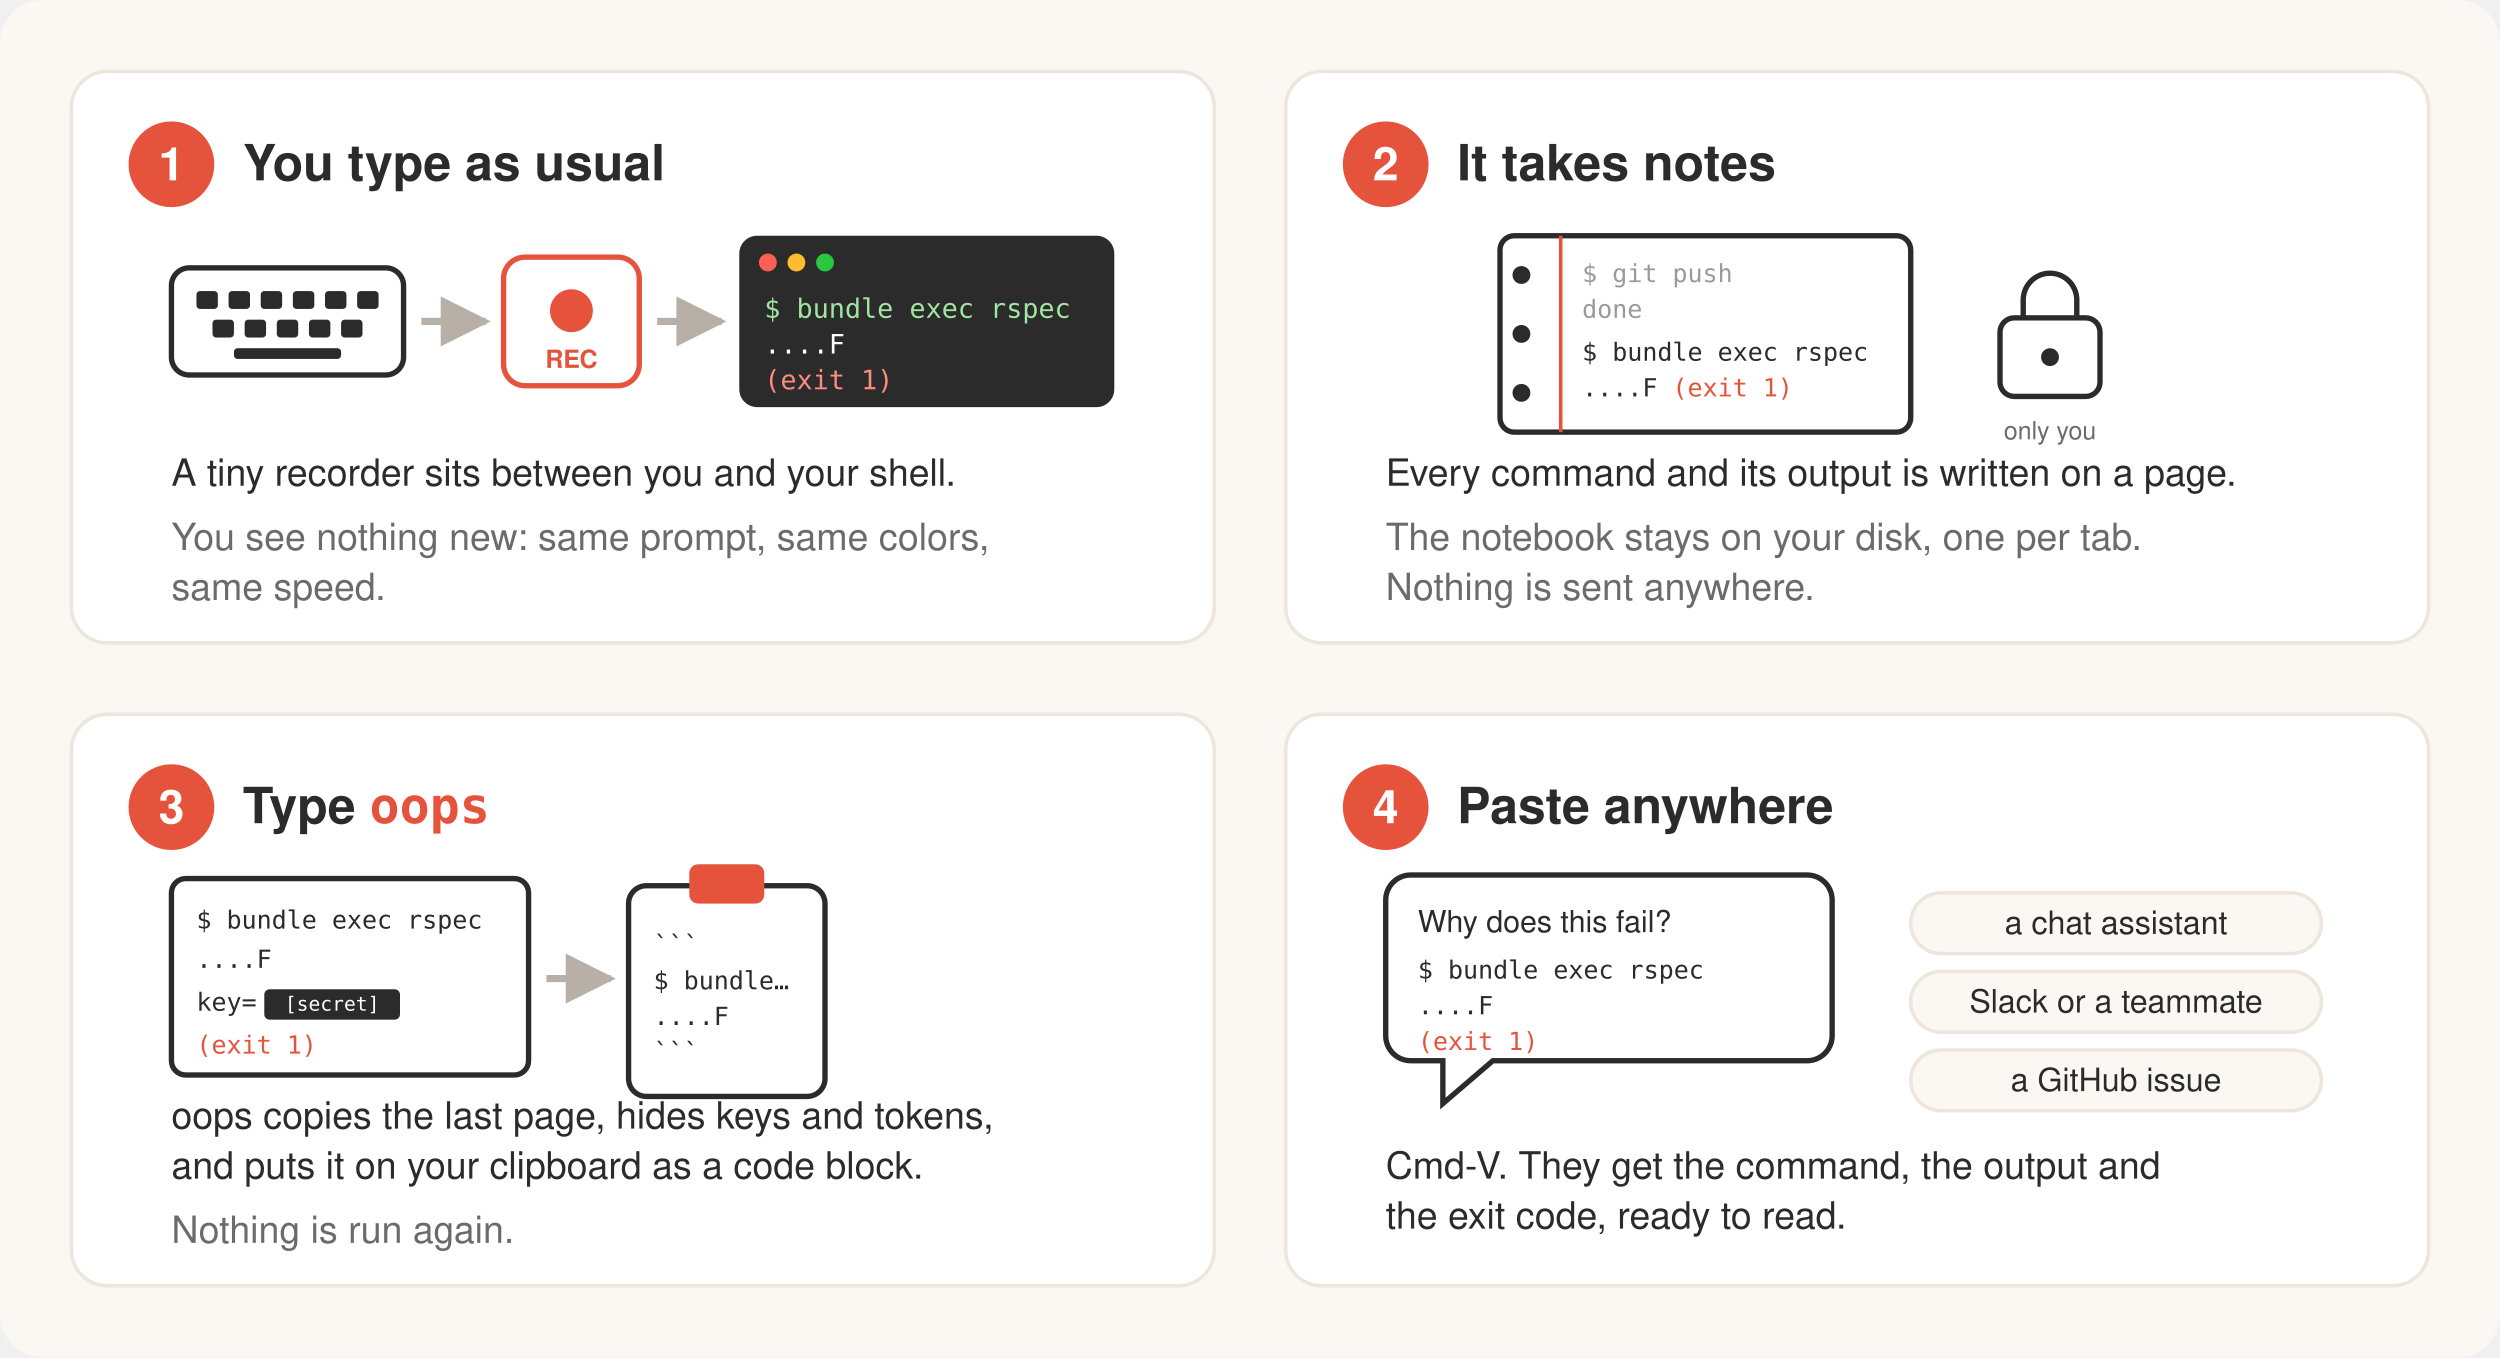
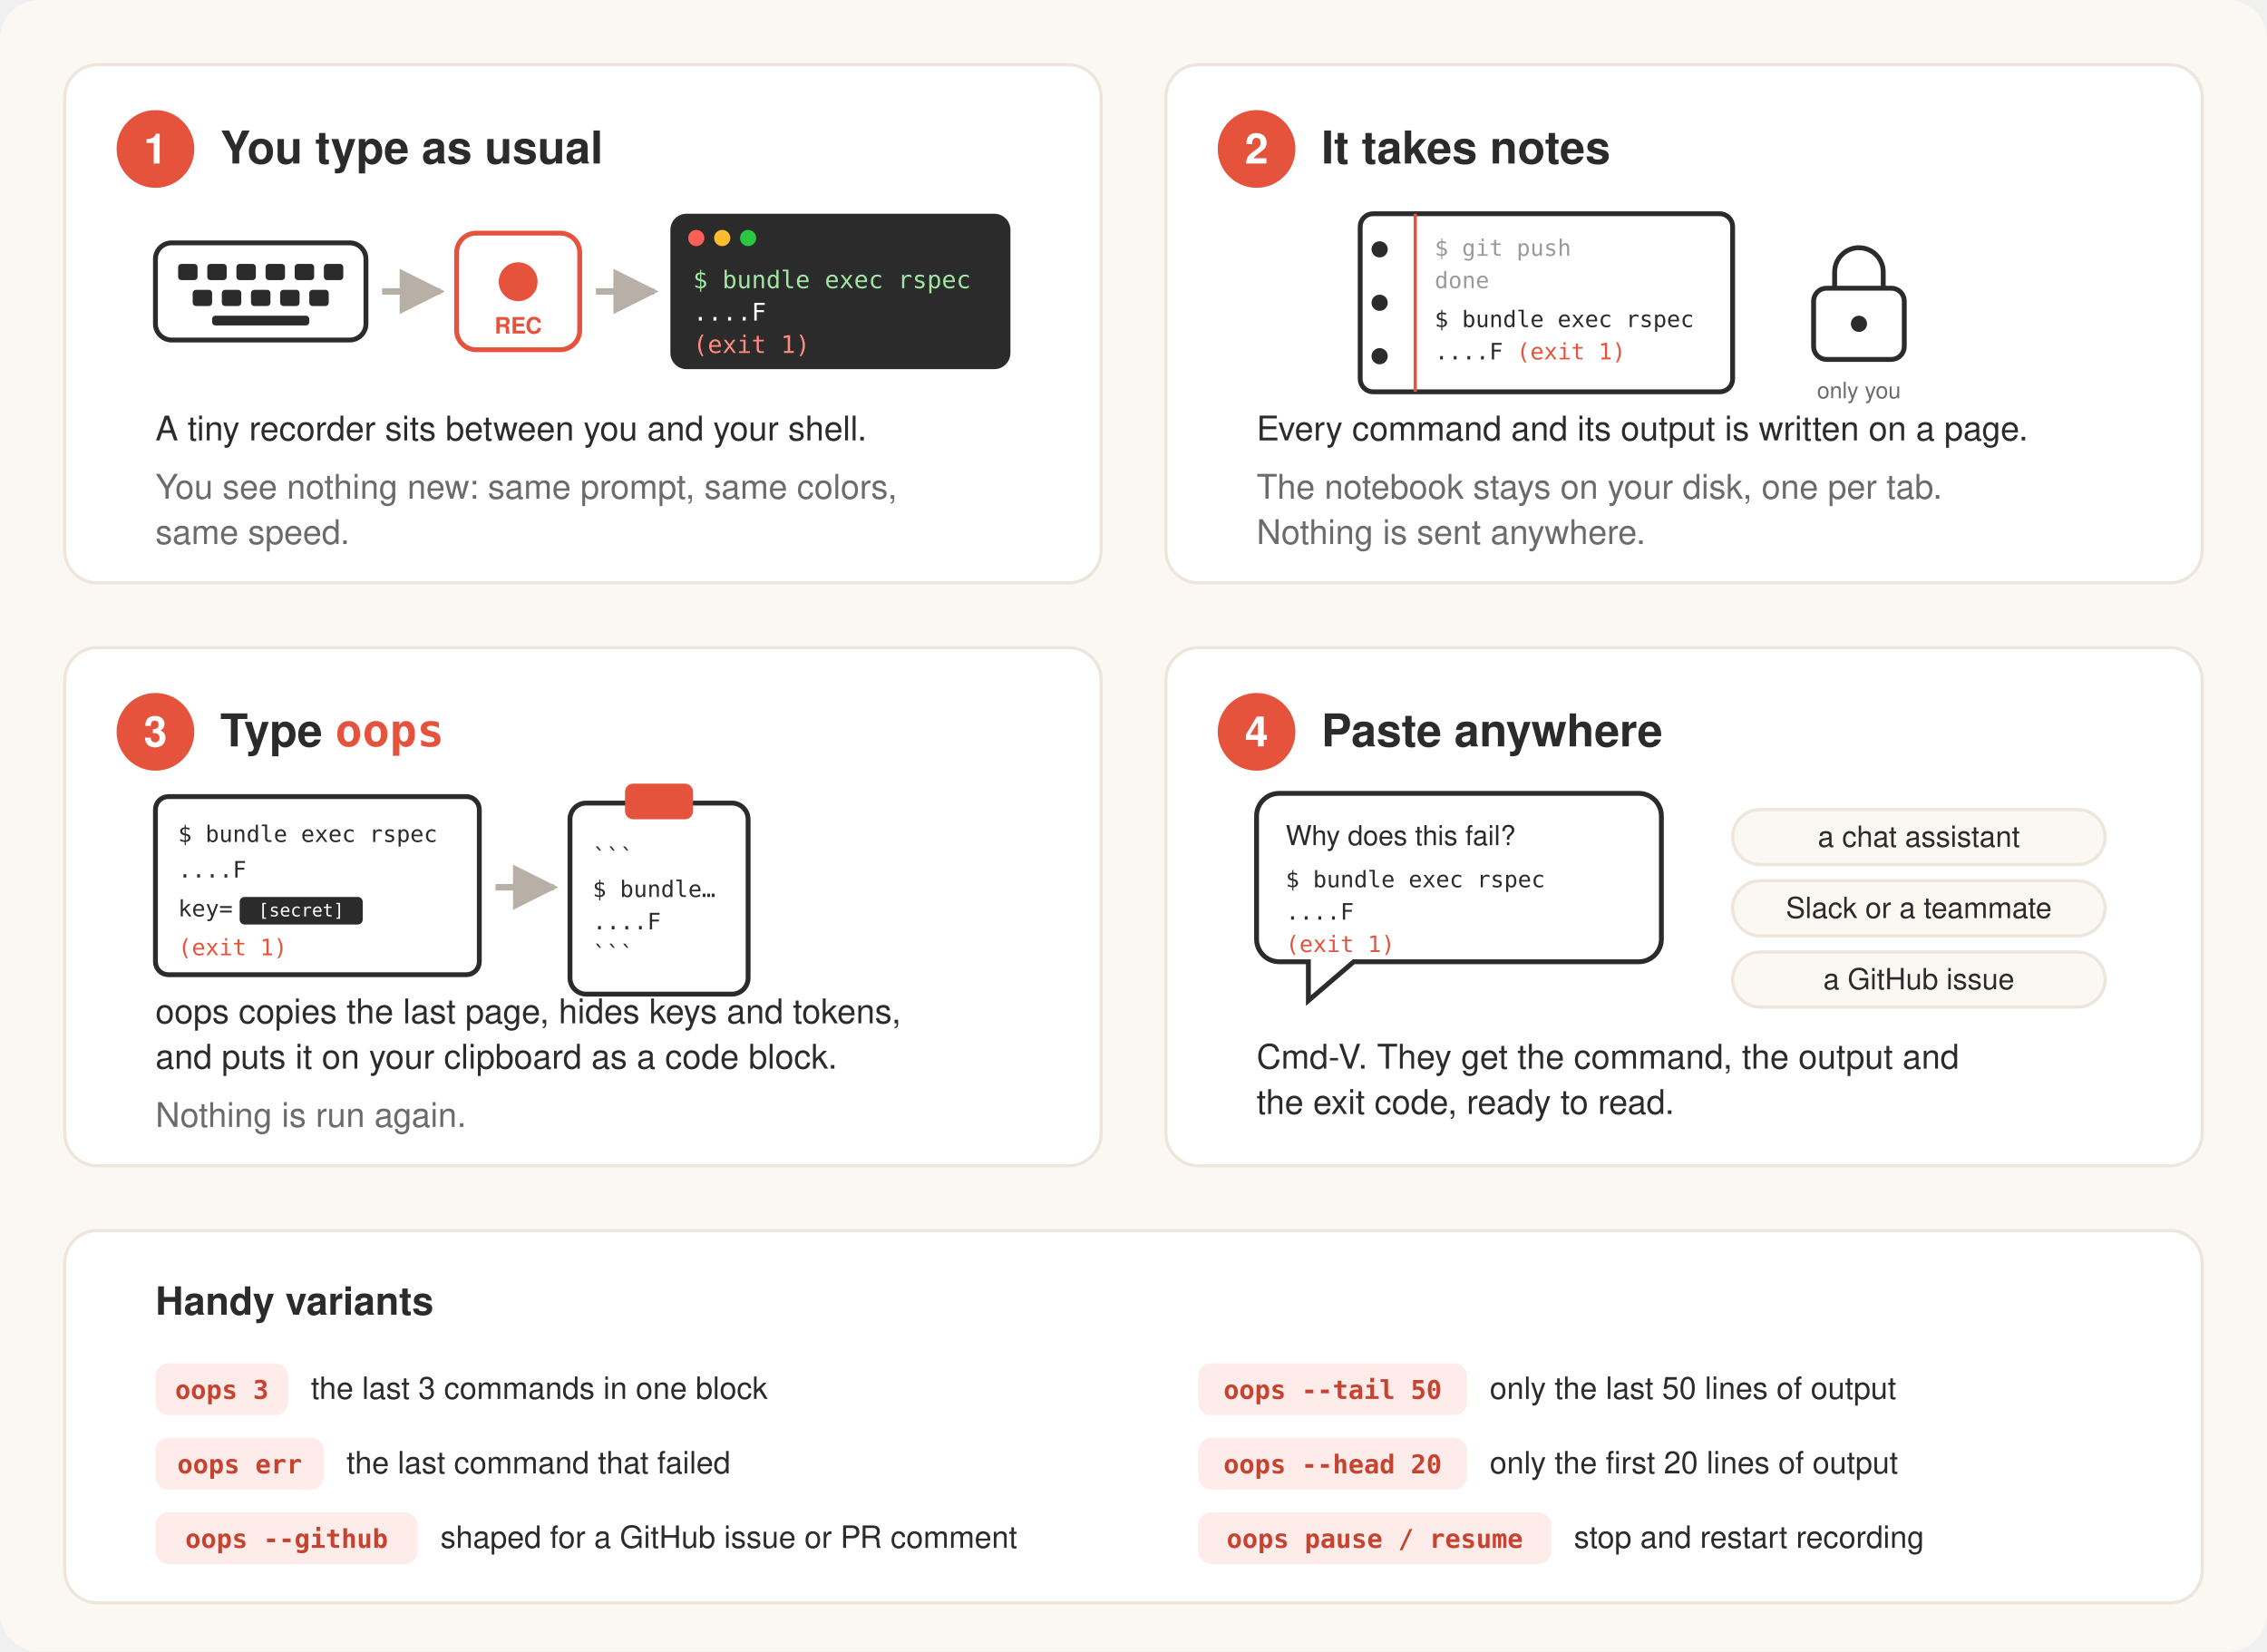
- <svg xmlns="http://www.w3.org/2000/svg" width="1400" height="760" viewBox="0 0 1400 760" font-family="-apple-system, 'Segoe UI', Helvetica, Arial, sans-serif">
+ <svg xmlns="http://www.w3.org/2000/svg" width="1400" height="1020" viewBox="0 0 1400 1020" font-family="-apple-system, 'Segoe UI', Helvetica, Arial, sans-serif">
  <defs>
    <marker id="arrow" viewBox="0 0 10 10" refX="9" refY="5" markerWidth="7" markerHeight="7" orient="auto-start-reverse">
      <path d="M0 0 L10 5 L0 10 z" fill="#B8B0A6" />
    </marker>
  </defs>
-   <rect width="1400" height="760" rx="24" fill="#FBF8F3" />
+   <rect width="1400" height="1020" rx="24" fill="#FBF8F3" />
  <g transform="translate(40 40)">
    <rect width="640" height="320" rx="20" fill="#fff" stroke="#EDE6DC" stroke-width="2" />
    <circle cx="56" cy="52" r="24" fill="#E5533D" />
    <text x="56" y="61" text-anchor="middle" font-size="26" font-weight="700" fill="#fff">1</text>
    <text x="96" y="61" font-size="28" font-weight="700" fill="#2B2B2B">You type as usual</text>
    <g transform="translate(56 110)">
      <rect x="0" y="0" width="130" height="60" rx="10" fill="#fff" stroke="#2B2B2B" stroke-width="3" />
      <g fill="#2B2B2B">
        <rect x="14" y="13" width="12" height="10" rx="2" />
        <rect x="32" y="13" width="12" height="10" rx="2" />
        <rect x="50" y="13" width="12" height="10" rx="2" />
        <rect x="68" y="13" width="12" height="10" rx="2" />
        <rect x="86" y="13" width="12" height="10" rx="2" />
        <rect x="104" y="13" width="12" height="10" rx="2" />
        <rect x="23" y="29" width="12" height="10" rx="2" />
        <rect x="41" y="29" width="12" height="10" rx="2" />
        <rect x="59" y="29" width="12" height="10" rx="2" />
        <rect x="77" y="29" width="12" height="10" rx="2" />
        <rect x="95" y="29" width="12" height="10" rx="2" />
        <rect x="35" y="45" width="60" height="6" rx="2" />
      </g>
    </g>
    <line x1="196" y1="140" x2="232" y2="140" stroke="#B8B0A6" stroke-width="4" marker-end="url(#arrow)" />
    <g transform="translate(242 104)">
      <rect x="0" y="0" width="76" height="72" rx="12" fill="#fff" stroke="#E5533D" stroke-width="3" />
      <circle cx="38" cy="30" r="12" fill="#E5533D" />
      <text x="38" y="62" text-anchor="middle" font-size="14" font-weight="700" fill="#E5533D">REC</text>
    </g>
    <line x1="328" y1="140" x2="364" y2="140" stroke="#B8B0A6" stroke-width="4" marker-end="url(#arrow)" />
    <g transform="translate(374 92)">
      <rect x="0" y="0" width="210" height="96" rx="10" fill="#2B2B2B" />
      <circle cx="16" cy="15" r="5" fill="#FF5F57" />
      <circle cx="32" cy="15" r="5" fill="#FEBC2E" />
      <circle cx="48" cy="15" r="5" fill="#28C840" />
      <g font-family="Menlo, Consolas, monospace" font-size="15">
        <text x="14" y="46" fill="#9FE6A0">$ bundle exec rspec</text>
        <text x="14" y="66" fill="#fff">....F</text>
        <text x="14" y="86" fill="#FF8A80">(exit 1)</text>
      </g>
    </g>
    <text x="56" y="232" font-size="21" fill="#2B2B2B">A tiny recorder sits between you and your shell.</text>
    <text x="56" y="268" font-size="21" fill="#6B6B6B">You see nothing new: same prompt, same colors,</text>
    <text x="56" y="296" font-size="21" fill="#6B6B6B">same speed.</text>
  </g>
  <g transform="translate(720 40)">
    <rect width="640" height="320" rx="20" fill="#fff" stroke="#EDE6DC" stroke-width="2" />
    <circle cx="56" cy="52" r="24" fill="#E5533D" />
    <text x="56" y="61" text-anchor="middle" font-size="26" font-weight="700" fill="#fff">2</text>
    <text x="96" y="61" font-size="28" font-weight="700" fill="#2B2B2B">It takes notes</text>
    <g transform="translate(120 92)">
      <rect x="0" y="0" width="230" height="110" rx="8" fill="#fff" stroke="#2B2B2B" stroke-width="3" />
      <line x1="34" y1="0" x2="34" y2="110" stroke="#E5533D" stroke-width="2" />
      <g fill="#2B2B2B">
        <circle cx="12" cy="22" r="5" />
        <circle cx="12" cy="55" r="5" />
        <circle cx="12" cy="88" r="5" />
      </g>
      <g font-family="Menlo, Consolas, monospace" font-size="14">
        <text x="46" y="26" fill="#9A9A9A">$ git push</text>
        <text x="46" y="46" fill="#9A9A9A">done</text>
        <text x="46" y="70" fill="#2B2B2B">$ bundle exec rspec</text>
        <text x="46" y="90" fill="#2B2B2B">....F  <tspan fill="#E5533D">(exit 1)</tspan>
        </text>
      </g>
    </g>
    <g transform="translate(400 112)">
      <rect x="0" y="26" width="56" height="44" rx="8" fill="#fff" stroke="#2B2B2B" stroke-width="3" />
      <path d="M13 26 V16 a15 15 0 0 1 30 0 V26" fill="none" stroke="#2B2B2B" stroke-width="3" />
      <circle cx="28" cy="48" r="5" fill="#2B2B2B" />
      <text x="28" y="94" text-anchor="middle" font-size="14" fill="#6B6B6B">only you</text>
    </g>
    <text x="56" y="232" font-size="21" fill="#2B2B2B">Every command and its output is written on a page.</text>
    <text x="56" y="268" font-size="21" fill="#6B6B6B">The notebook stays on your disk, one per tab.</text>
    <text x="56" y="296" font-size="21" fill="#6B6B6B">Nothing is sent anywhere.</text>
  </g>
  <g transform="translate(40 400)">
    <rect width="640" height="320" rx="20" fill="#fff" stroke="#EDE6DC" stroke-width="2" />
    <circle cx="56" cy="52" r="24" fill="#E5533D" />
    <text x="56" y="61" text-anchor="middle" font-size="26" font-weight="700" fill="#fff">3</text>
    <text x="96" y="61" font-size="28" font-weight="700" fill="#2B2B2B">Type <tspan font-family="Menlo, Consolas, monospace" fill="#E5533D">oops</tspan>
    </text>
    <g transform="translate(56 92)">
      <rect x="0" y="0" width="200" height="110" rx="8" fill="#fff" stroke="#2B2B2B" stroke-width="3" />
      <g font-family="Menlo, Consolas, monospace" font-size="14" fill="#2B2B2B">
        <text x="14" y="28">$ bundle exec rspec</text>
        <text x="14" y="50">....F</text>
        <text x="14" y="74">key=</text>
        <rect x="52" y="62" width="76" height="17" rx="3" fill="#2B2B2B" />
        <text x="90" y="74" text-anchor="middle" font-size="11" fill="#fff">[secret]</text>
        <text x="14" y="98" fill="#E5533D">(exit 1)</text>
      </g>
    </g>
    <line x1="266" y1="148" x2="302" y2="148" stroke="#B8B0A6" stroke-width="4" marker-end="url(#arrow)" />
    <g transform="translate(312 84)">
      <rect x="0" y="12" width="110" height="118" rx="10" fill="#fff" stroke="#2B2B2B" stroke-width="3" />
      <rect x="34" y="0" width="42" height="22" rx="5" fill="#E5533D" />
      <g font-family="Menlo, Consolas, monospace" font-size="14" fill="#2B2B2B">
        <text x="14" y="50">```</text>
        <text x="14" y="70">$ bundle…</text>
        <text x="14" y="90">....F</text>
        <text x="14" y="110">```</text>
      </g>
    </g>
    <text x="56" y="232" font-size="21" fill="#2B2B2B">oops copies the last page, hides keys and tokens,</text>
    <text x="56" y="260" font-size="21" fill="#2B2B2B">and puts it on your clipboard as a code block.</text>
    <text x="56" y="296" font-size="21" fill="#6B6B6B">Nothing is run again.</text>
  </g>
  <g transform="translate(720 400)">
    <rect width="640" height="320" rx="20" fill="#fff" stroke="#EDE6DC" stroke-width="2" />
    <circle cx="56" cy="52" r="24" fill="#E5533D" />
    <text x="56" y="61" text-anchor="middle" font-size="26" font-weight="700" fill="#fff">4</text>
    <text x="96" y="61" font-size="28" font-weight="700" fill="#2B2B2B">Paste anywhere</text>
    <g transform="translate(56 90)">
      <path d="M0 14 a14 14 0 0 1 14 -14 H236 a14 14 0 0 1 14 14 V90 a14 14 0 0 1 -14 14 H60 L32 128 V104 H14 a14 14 0 0 1 -14 -14 Z" fill="#fff" stroke="#2B2B2B" stroke-width="3" />
      <text x="18" y="32" font-size="17" fill="#2B2B2B">Why does this fail?</text>
      <g font-family="Menlo, Consolas, monospace" font-size="14" fill="#2B2B2B">
        <text x="18" y="58">$ bundle exec rspec</text>
        <text x="18" y="78">....F</text>
        <text x="18" y="98" fill="#E5533D">(exit 1)</text>
      </g>
    </g>
    <g transform="translate(350 100)" font-size="18" fill="#2B2B2B">
      <rect x="0" y="0" width="230" height="34" rx="17" fill="#FBF8F3" stroke="#EDE6DC" stroke-width="2" />
      <text x="115" y="23" text-anchor="middle">a chat assistant</text>
      <rect x="0" y="44" width="230" height="34" rx="17" fill="#FBF8F3" stroke="#EDE6DC" stroke-width="2" />
      <text x="115" y="67" text-anchor="middle">Slack or a teammate</text>
      <rect x="0" y="88" width="230" height="34" rx="17" fill="#FBF8F3" stroke="#EDE6DC" stroke-width="2" />
      <text x="115" y="111" text-anchor="middle">a GitHub issue</text>
    </g>
    <text x="56" y="260" font-size="21" fill="#2B2B2B">Cmd-V. They get the command, the output and</text>
    <text x="56" y="288" font-size="21" fill="#2B2B2B">the exit code, ready to read.</text>
  </g>
+   <g transform="translate(40 760)">
+     <rect width="1320" height="230" rx="20" fill="#fff" stroke="#EDE6DC" stroke-width="2" />
+     <text x="56" y="52" font-size="24" font-weight="700" fill="#2B2B2B">Handy variants</text>
+     <g transform="translate(56 104)">
+       <rect x="0" y="-22" width="82" height="32" rx="8" fill="#FDECE9" />
+       <text x="41.0" y="0" text-anchor="middle" font-family="Menlo, Consolas, monospace" font-size="16" font-weight="700" fill="#C8432F">oops 3</text>
+       <text x="96" y="0" font-size="19" fill="#2B2B2B">the last 3 commands in one block</text>
+     </g>
+     <g transform="translate(700 104)">
+       <rect x="0" y="-22" width="166" height="32" rx="8" fill="#FDECE9" />
+       <text x="83.0" y="0" text-anchor="middle" font-family="Menlo, Consolas, monospace" font-size="16" font-weight="700" fill="#C8432F">oops --tail 50</text>
+       <text x="180" y="0" font-size="19" fill="#2B2B2B">only the last 50 lines of output</text>
+     </g>
+     <g transform="translate(56 150)">
+       <rect x="0" y="-22" width="104" height="32" rx="8" fill="#FDECE9" />
+       <text x="52.0" y="0" text-anchor="middle" font-family="Menlo, Consolas, monospace" font-size="16" font-weight="700" fill="#C8432F">oops err</text>
+       <text x="118" y="0" font-size="19" fill="#2B2B2B">the last command that failed</text>
+     </g>
+     <g transform="translate(700 150)">
+       <rect x="0" y="-22" width="166" height="32" rx="8" fill="#FDECE9" />
+       <text x="83.0" y="0" text-anchor="middle" font-family="Menlo, Consolas, monospace" font-size="16" font-weight="700" fill="#C8432F">oops --head 20</text>
+       <text x="180" y="0" font-size="19" fill="#2B2B2B">only the first 20 lines of output</text>
+     </g>
+     <g transform="translate(56 196)">
+       <rect x="0" y="-22" width="162" height="32" rx="8" fill="#FDECE9" />
+       <text x="81.0" y="0" text-anchor="middle" font-family="Menlo, Consolas, monospace" font-size="16" font-weight="700" fill="#C8432F">oops --github</text>
+       <text x="176" y="0" font-size="19" fill="#2B2B2B">shaped for a GitHub issue or PR comment</text>
+     </g>
+     <g transform="translate(700 196)">
+       <rect x="0" y="-22" width="218" height="32" rx="8" fill="#FDECE9" />
+       <text x="109.0" y="0" text-anchor="middle" font-family="Menlo, Consolas, monospace" font-size="16" font-weight="700" fill="#C8432F">oops pause / resume</text>
+       <text x="232" y="0" font-size="19" fill="#2B2B2B">stop and restart recording</text>
+     </g>
+   </g>
</svg>
